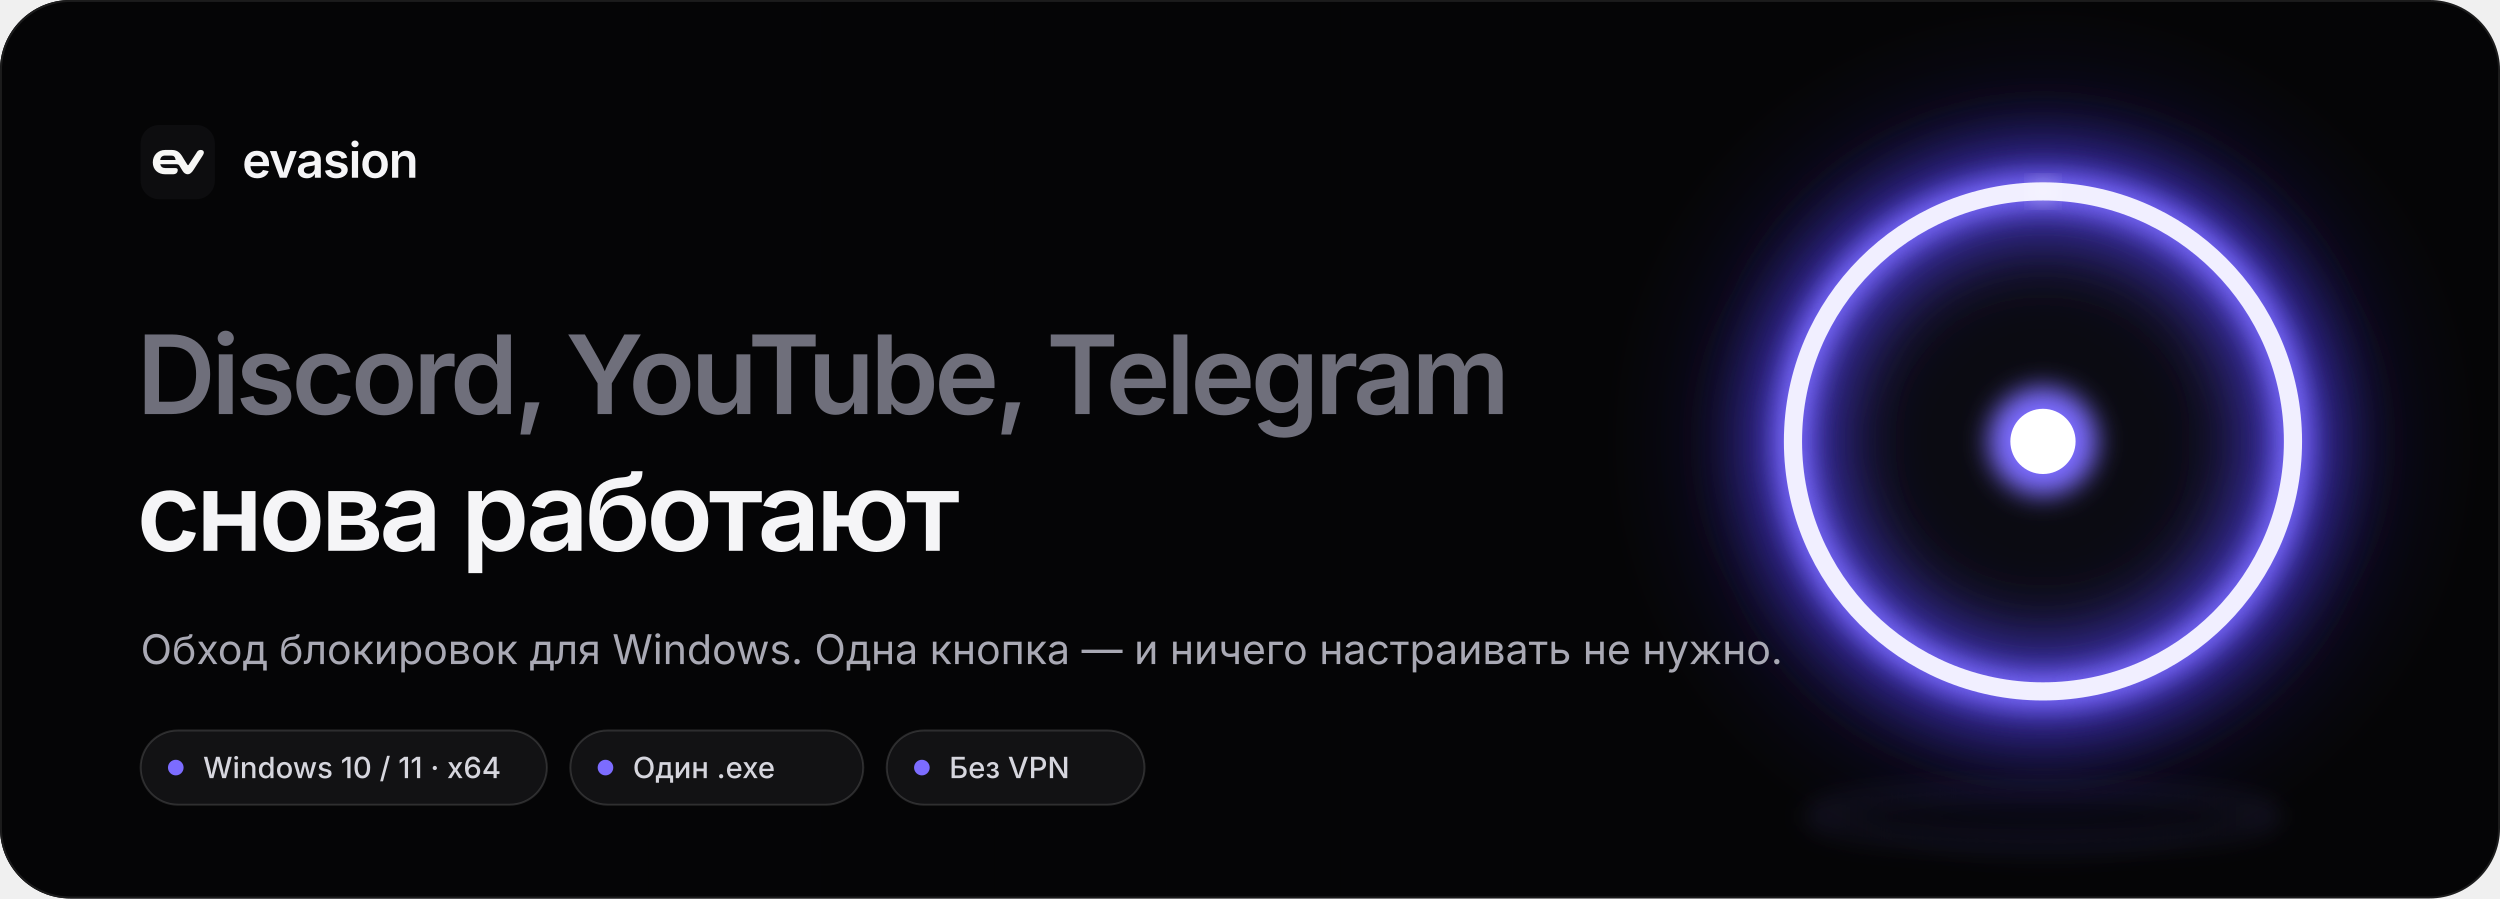
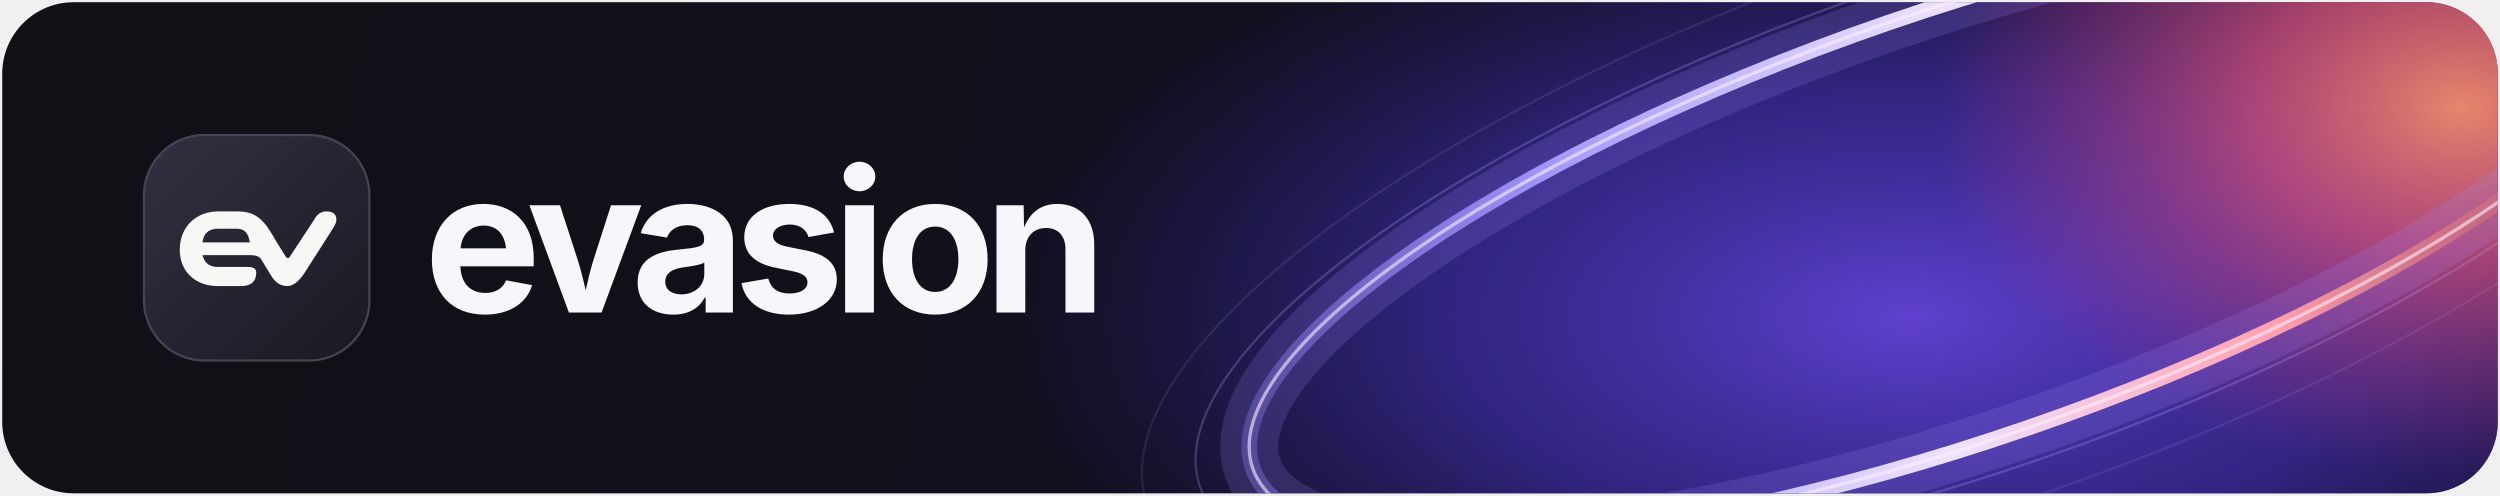
- <svg xmlns="http://www.w3.org/2000/svg" width="1280" height="460" viewBox="0 0 1280 460" role="img" aria-label="Evasion — Discord, YouTube и Telegram снова работают. Обход блокировок для Windows без VPN.">
+ <svg xmlns="http://www.w3.org/2000/svg" viewBox="0 0 1120 222" width="1120" height="222" role="img" aria-labelledby="title">
  <defs>
-     <radialGradient id="rwash">
-       <stop stop-color="#3423c4" />
-       <stop offset=".55" stop-color="#2a1c96" stop-opacity=".35" />
-       <stop offset="1" stop-color="#2a1c96" stop-opacity="0" />
+     <linearGradient id="base" x1="0" y1="0" x2="1120" y2="222" gradientUnits="userSpaceOnUse">
+       <stop stop-color="#101015" />
+       <stop offset=".47" stop-color="#11101d" />
+       <stop offset="1" stop-color="#191029" />
+     </linearGradient>
+     <radialGradient id="violet">
+       <stop stop-color="#734eff" stop-opacity=".78" />
+       <stop offset=".52" stop-color="#4936d0" stop-opacity=".53" />
+       <stop offset="1" stop-color="#3425a7" stop-opacity="0" />
    </radialGradient>
-     <filter id="rhalo" x="-60%" y="-60%" width="220%" height="220%">
-       <feGaussianBlur stdDeviation="21.3" />
-     </filter>
-     <filter id="rcore" x="-60%" y="-60%" width="220%" height="220%">
-       <feGaussianBlur stdDeviation="6.5" />
-     </filter>
-     <clipPath id="clip">
-       <rect width="1280" height="460" rx="36" />
+     <radialGradient id="ember">
+       <stop stop-color="#ff9470" stop-opacity=".89" />
+       <stop offset=".39" stop-color="#ea587d" stop-opacity=".67" />
+       <stop offset="1" stop-color="#c33885" stop-opacity="0" />
+     </radialGradient>
+     <linearGradient id="edge" x1="525" y1="0" x2="1100" y2="195" gradientUnits="userSpaceOnUse">
+       <stop stop-color="#8c80ff" stop-opacity=".1" />
+       <stop offset=".32" stop-color="#a99dff" />
+       <stop offset=".60" stop-color="#eee2ff" />
+       <stop offset=".84" stop-color="#ff9fb0" />
+       <stop offset="1" stop-color="#ff9569" stop-opacity=".21" />
+     </linearGradient>
+     <linearGradient id="mark" x1="0" y1="0" x2="102" y2="102" gradientUnits="userSpaceOnUse">
+       <stop stop-color="#333041" />
+       <stop offset="1" stop-color="#1a1822" />
+     </linearGradient>
+     <clipPath id="frame">
+       <rect x="1" y="1" width="1118" height="220" rx="32" />
    </clipPath>
-     <linearGradient id="grid" x1="0" x2="1">
-       <stop stop-color="#fff" stop-opacity="0" />
-       <stop offset="1" stop-color="#fff" stop-opacity=".05" />
-     </linearGradient>
-     <pattern id="lines" width="26" height="26" patternUnits="userSpaceOnUse">
-       <path d="M26 0V26" stroke="url(#grid)" stroke-width="1" />
-     </pattern>
-     <linearGradient id="fade" x1="0" x2="1">
-       <stop offset=".35" stop-color="#050506" />
-       <stop offset="1" stop-color="#050506" stop-opacity="0" />
-     </linearGradient>
  </defs>
-   <g clip-path="url(#clip)" font-family="'Segoe UI Variable Display','Segoe UI',Inter,-apple-system,BlinkMacSystemFont,'Helvetica Neue',Arial,sans-serif">
-     <rect width="1280" height="460" fill="#050506" />
-     <rect x="560" width="720" height="460" fill="url(#lines)" />
-     <circle cx="1046" cy="226" r="224" fill="url(#rwash)" opacity=".6" />
-     <circle cx="1046" cy="226" r="128" fill="#0b0b12" />
-     <g fill="none" stroke-linecap="round">
-       <circle cx="1046" cy="226" r="128" stroke="#5442ff" stroke-width="33.4" filter="url(#rhalo)">
-         <animate attributeName="opacity" values=".75;1;.75" dur="4.5s" repeatCount="indefinite" />
-       </circle>
-       <circle cx="1046" cy="226" r="128" stroke="#7c6cff" stroke-width="17.6" filter="url(#rcore)" />
-       <circle cx="1046" cy="226" r="128" stroke="#f1efff" stroke-width="9.3" />
+   <g clip-path="url(#frame)">
+     <rect width="1120" height="222" fill="url(#base)" />
+     <ellipse cx="855" cy="142" rx="404" ry="198" fill="url(#violet)" />
+     <ellipse cx="1103" cy="48" rx="237" ry="165" fill="url(#ember)" />
+     <g transform="rotate(-19 877 101)" fill="none">
+       <ellipse cx="877" cy="101" rx="334" ry="96" stroke="#a28cff" stroke-opacity=".18" stroke-width="26" />
+       <ellipse cx="877" cy="101" rx="334" ry="96" stroke="url(#edge)" stroke-width="7" />
+       <ellipse cx="877" cy="101" rx="334" ry="96" stroke="#fff1fd" stroke-opacity=".59" stroke-width="1.5" />
+       <ellipse cx="877" cy="101" rx="359" ry="111" stroke="#bba8fc" stroke-opacity=".25" />
+       <ellipse cx="877" cy="101" rx="384" ry="126" stroke="#bba8fc" stroke-opacity=".12" />
    </g>
-     <circle cx="1046" cy="226" r="27.8" fill="#7c6cff" filter="url(#rcore)" />
-     <circle cx="1046" cy="226" r="16.7" fill="#fff" />
-     <g>
-       <circle cx="1046" cy="98" r="4.2" fill="#fff" filter="url(#rcore)" />
-       <animateTransform attributeName="transform" type="rotate" from="0 1046 226" to="360 1046 226" dur="9s" repeatCount="indefinite" />
+     <g transform="translate(64 60)">
+       <rect x=".5" y=".5" width="101" height="101" rx="27" fill="url(#mark)" stroke="#484252" />
+       <path fill="#f7f7f5" fill-rule="evenodd" transform="translate(10 29) scale(.408)" d="M58 14H80C103 14 111 28 122 47L132 63Q135 68 138 62L163 24Q168 14 177 14Q188 14 188 23Q188 27 184 33L154 80Q144 96 134 96Q123 96 116 84L105 66Q102 62 94 62H41Q44 75 58 75H91Q100 75 100 81Q100 96 83 96H58C33 96 16 80 16 56C16 31 34 14 58 14ZM58 33C48 33 42 38 41 48H93C91 37 87 33 78 33Z" />
    </g>
-     <ellipse cx="1046" cy="418" rx="118" ry="13" fill="none" stroke="#7c6cff" stroke-opacity=".28" stroke-width="3" filter="url(#rcore)" />
-     <rect width="820" height="460" fill="url(#fade)" />
-     <g transform="translate(72 64)">
-       <g transform="scale(.1484375)">
-         <rect width="256" height="256" rx="64" fill="#0d0d0f" />
-         <path fill="#f7f7f5" fill-rule="evenodd" transform="translate(25.6 71.68) scale(1.024)" d="M58 14H80C103 14 111 28 122 47L132 63Q135 68 138 62L163 24Q168 14 177 14Q188 14 188 23Q188 27 184 33L154 80Q144 96 134 96Q123 96 116 84L105 66Q102 62 94 62H41Q44 75 58 75H91Q100 75 100 81Q100 96 83 96H58C33 96 16 80 16 56C16 31 34 14 58 14ZM58 33C48 33 42 38 41 48H93C91 37 87 33 78 33Z" />
-       </g>
-       <text x="52" y="27" font-size="25" font-weight="600" fill="#f5f5f7" letter-spacing="-.6">evasion</text>
-     </g>
-     <text x="70" y="212" font-size="56" font-weight="600" fill="#6f6f7b" letter-spacing="-2.2">Discord, YouTube, Telegram</text>
-     <text x="70" y="282" font-size="56" font-weight="600" fill="#f5f5f7" letter-spacing="-2.2">снова работают</text>
-     <text x="72" y="340" font-size="21" fill="#a9a9b4">Обход блокировок для Windows. Одна кнопка — и ничего настраивать не нужно.</text>
-     <rect x="72" y="374" width="208" height="38" rx="19.0" fill="#121214" stroke="#ffffff" stroke-opacity=".14" />
-     <circle cx="90" cy="393.0" r="4" fill="#7c6cff" />
-     <text x="104" y="398.4" font-size="15" fill="#d6d6de" font-weight="500">Windows 10 / 11 · x64</text>
-     <rect x="292" y="374" width="150" height="38" rx="19.0" fill="#121214" stroke="#ffffff" stroke-opacity=".14" />
-     <circle cx="310" cy="393.0" r="4" fill="#7c6cff" />
-     <text x="324" y="398.4" font-size="15" fill="#d6d6de" font-weight="500">Один .exe</text>
-     <rect x="454" y="374" width="132" height="38" rx="19.0" fill="#121214" stroke="#ffffff" stroke-opacity=".14" />
-     <circle cx="472" cy="393.0" r="4" fill="#7c6cff" />
-     <text x="486" y="398.4" font-size="15" fill="#d6d6de" font-weight="500">Без VPN</text>
+     <text x="190" y="140" fill="#f7f6fa" font-family="Inter,Segoe UI,Arial,sans-serif" font-weight="700" font-size="88" letter-spacing="-5">evasion</text>
  </g>
-   <rect x=".5" y=".5" width="1279" height="459" rx="35.5" fill="none" stroke="#fff" stroke-opacity=".09" />
</svg>
